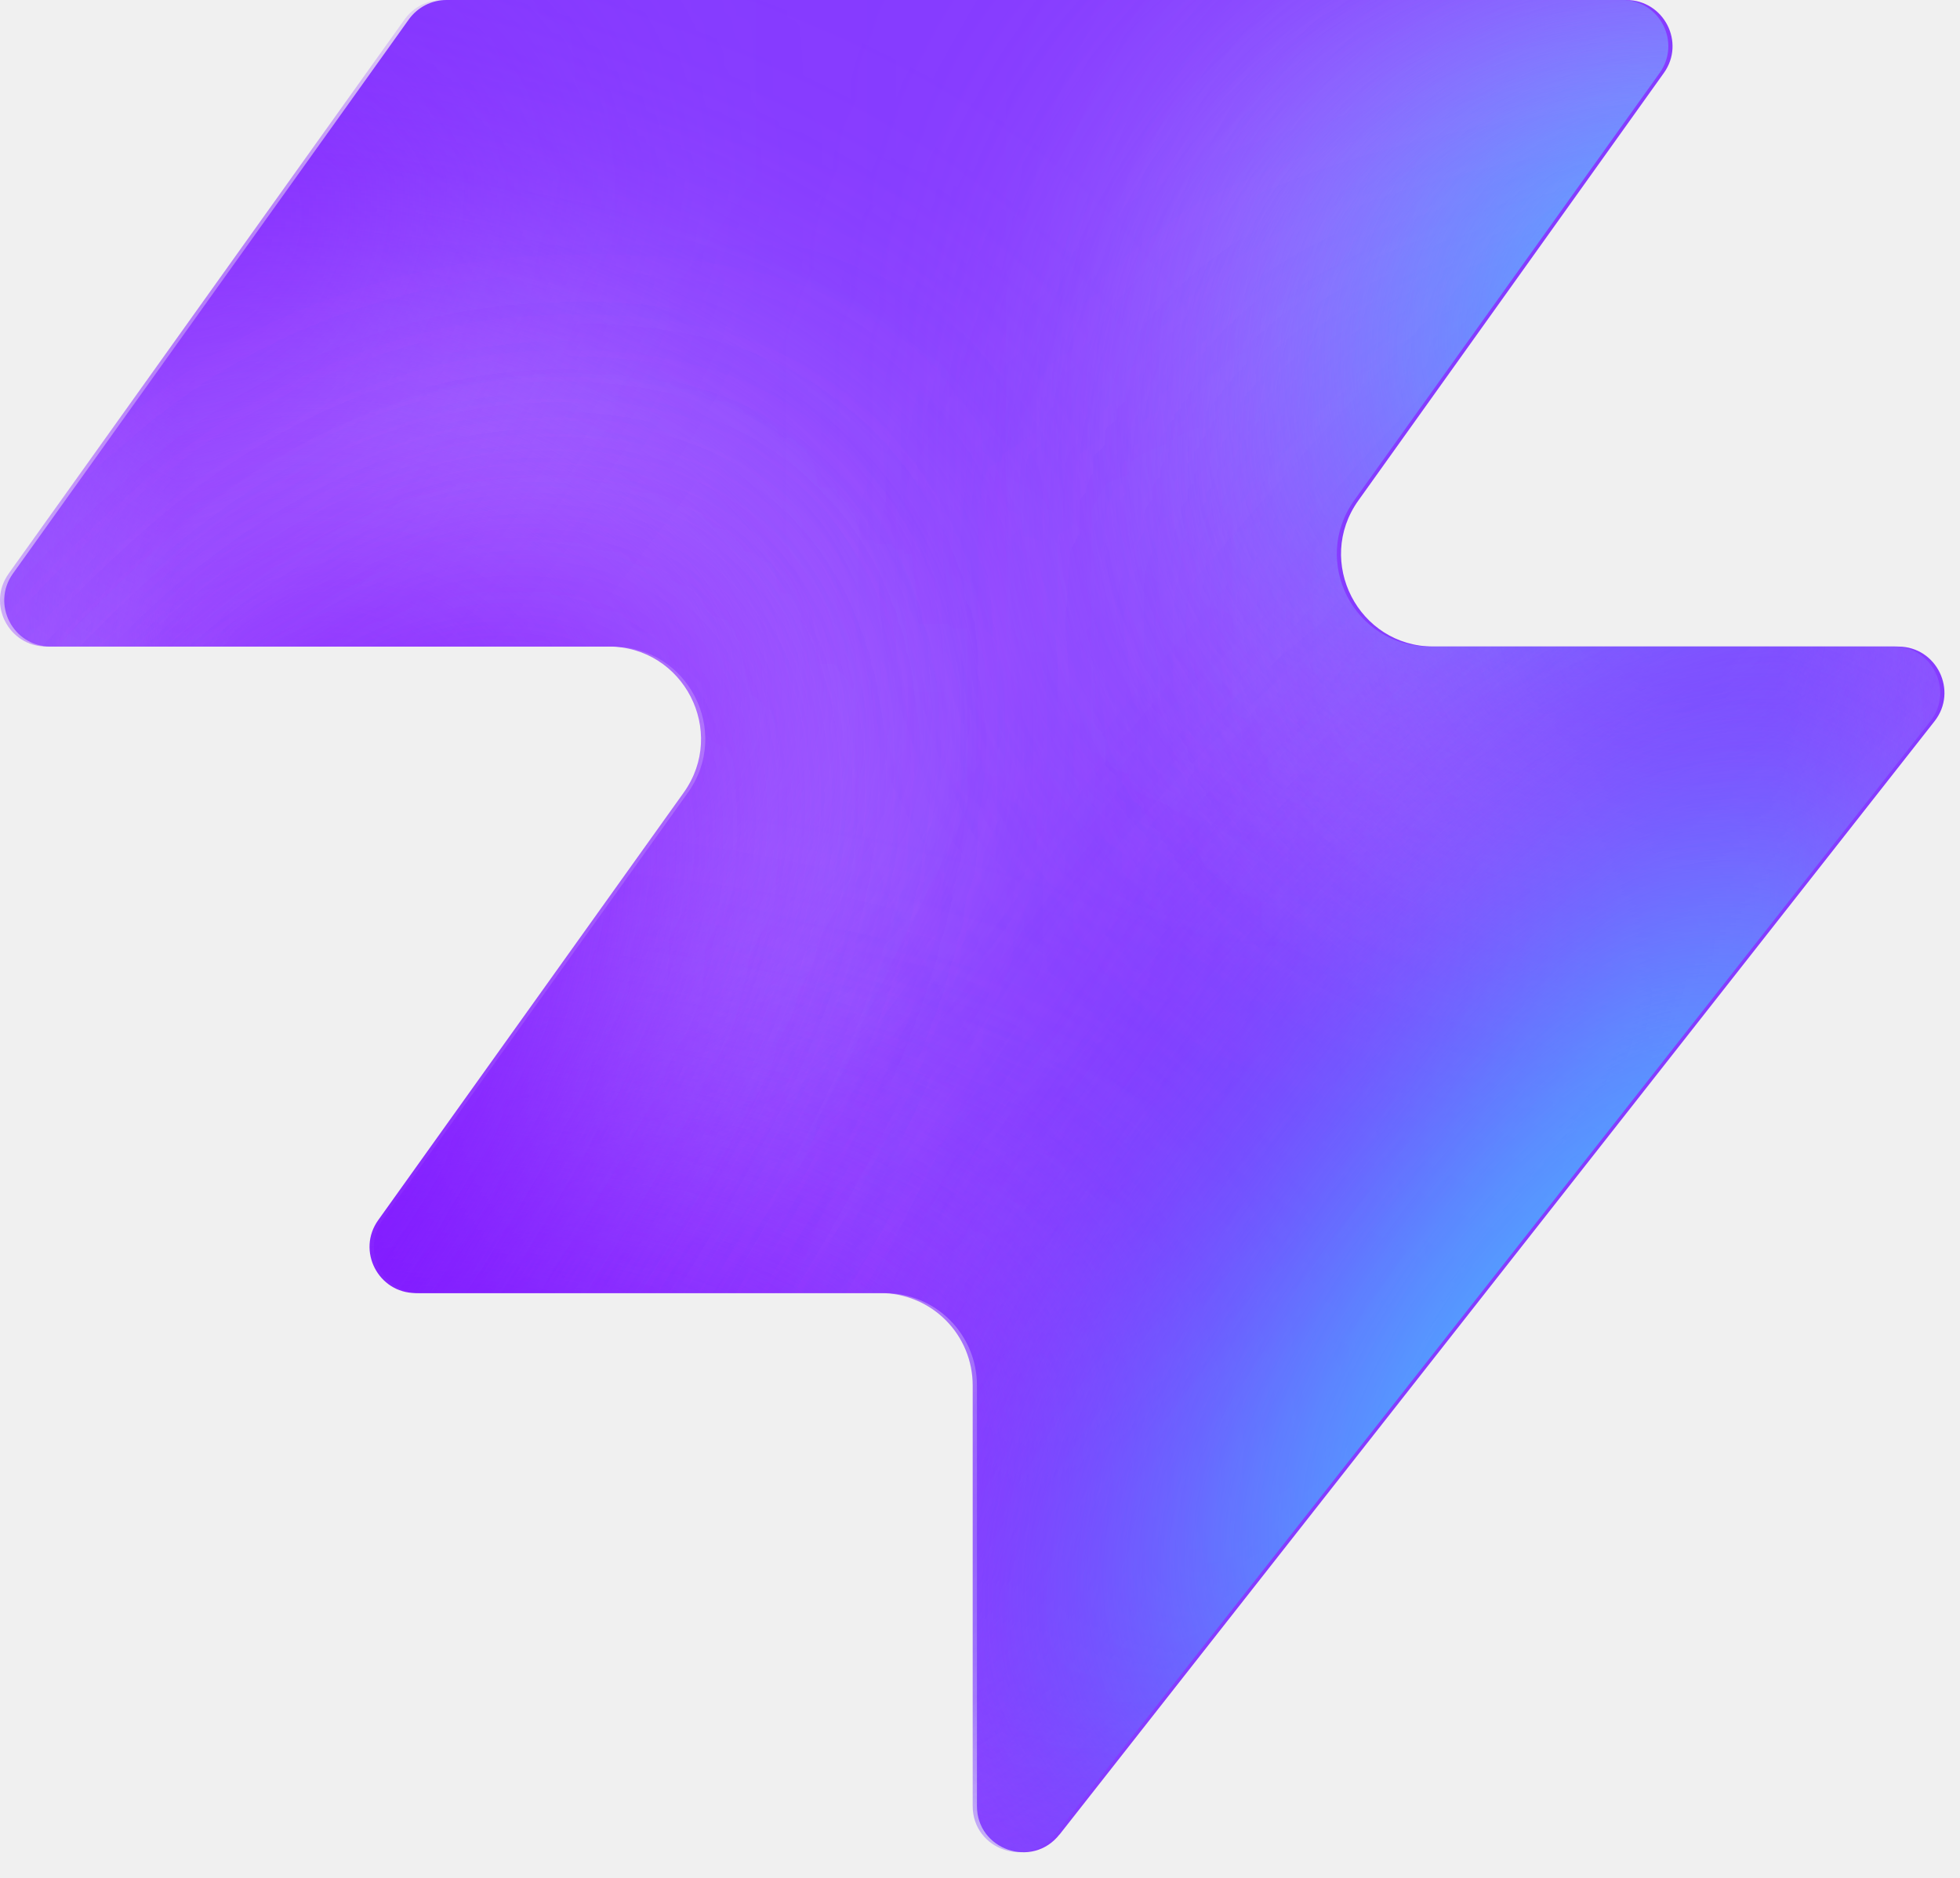
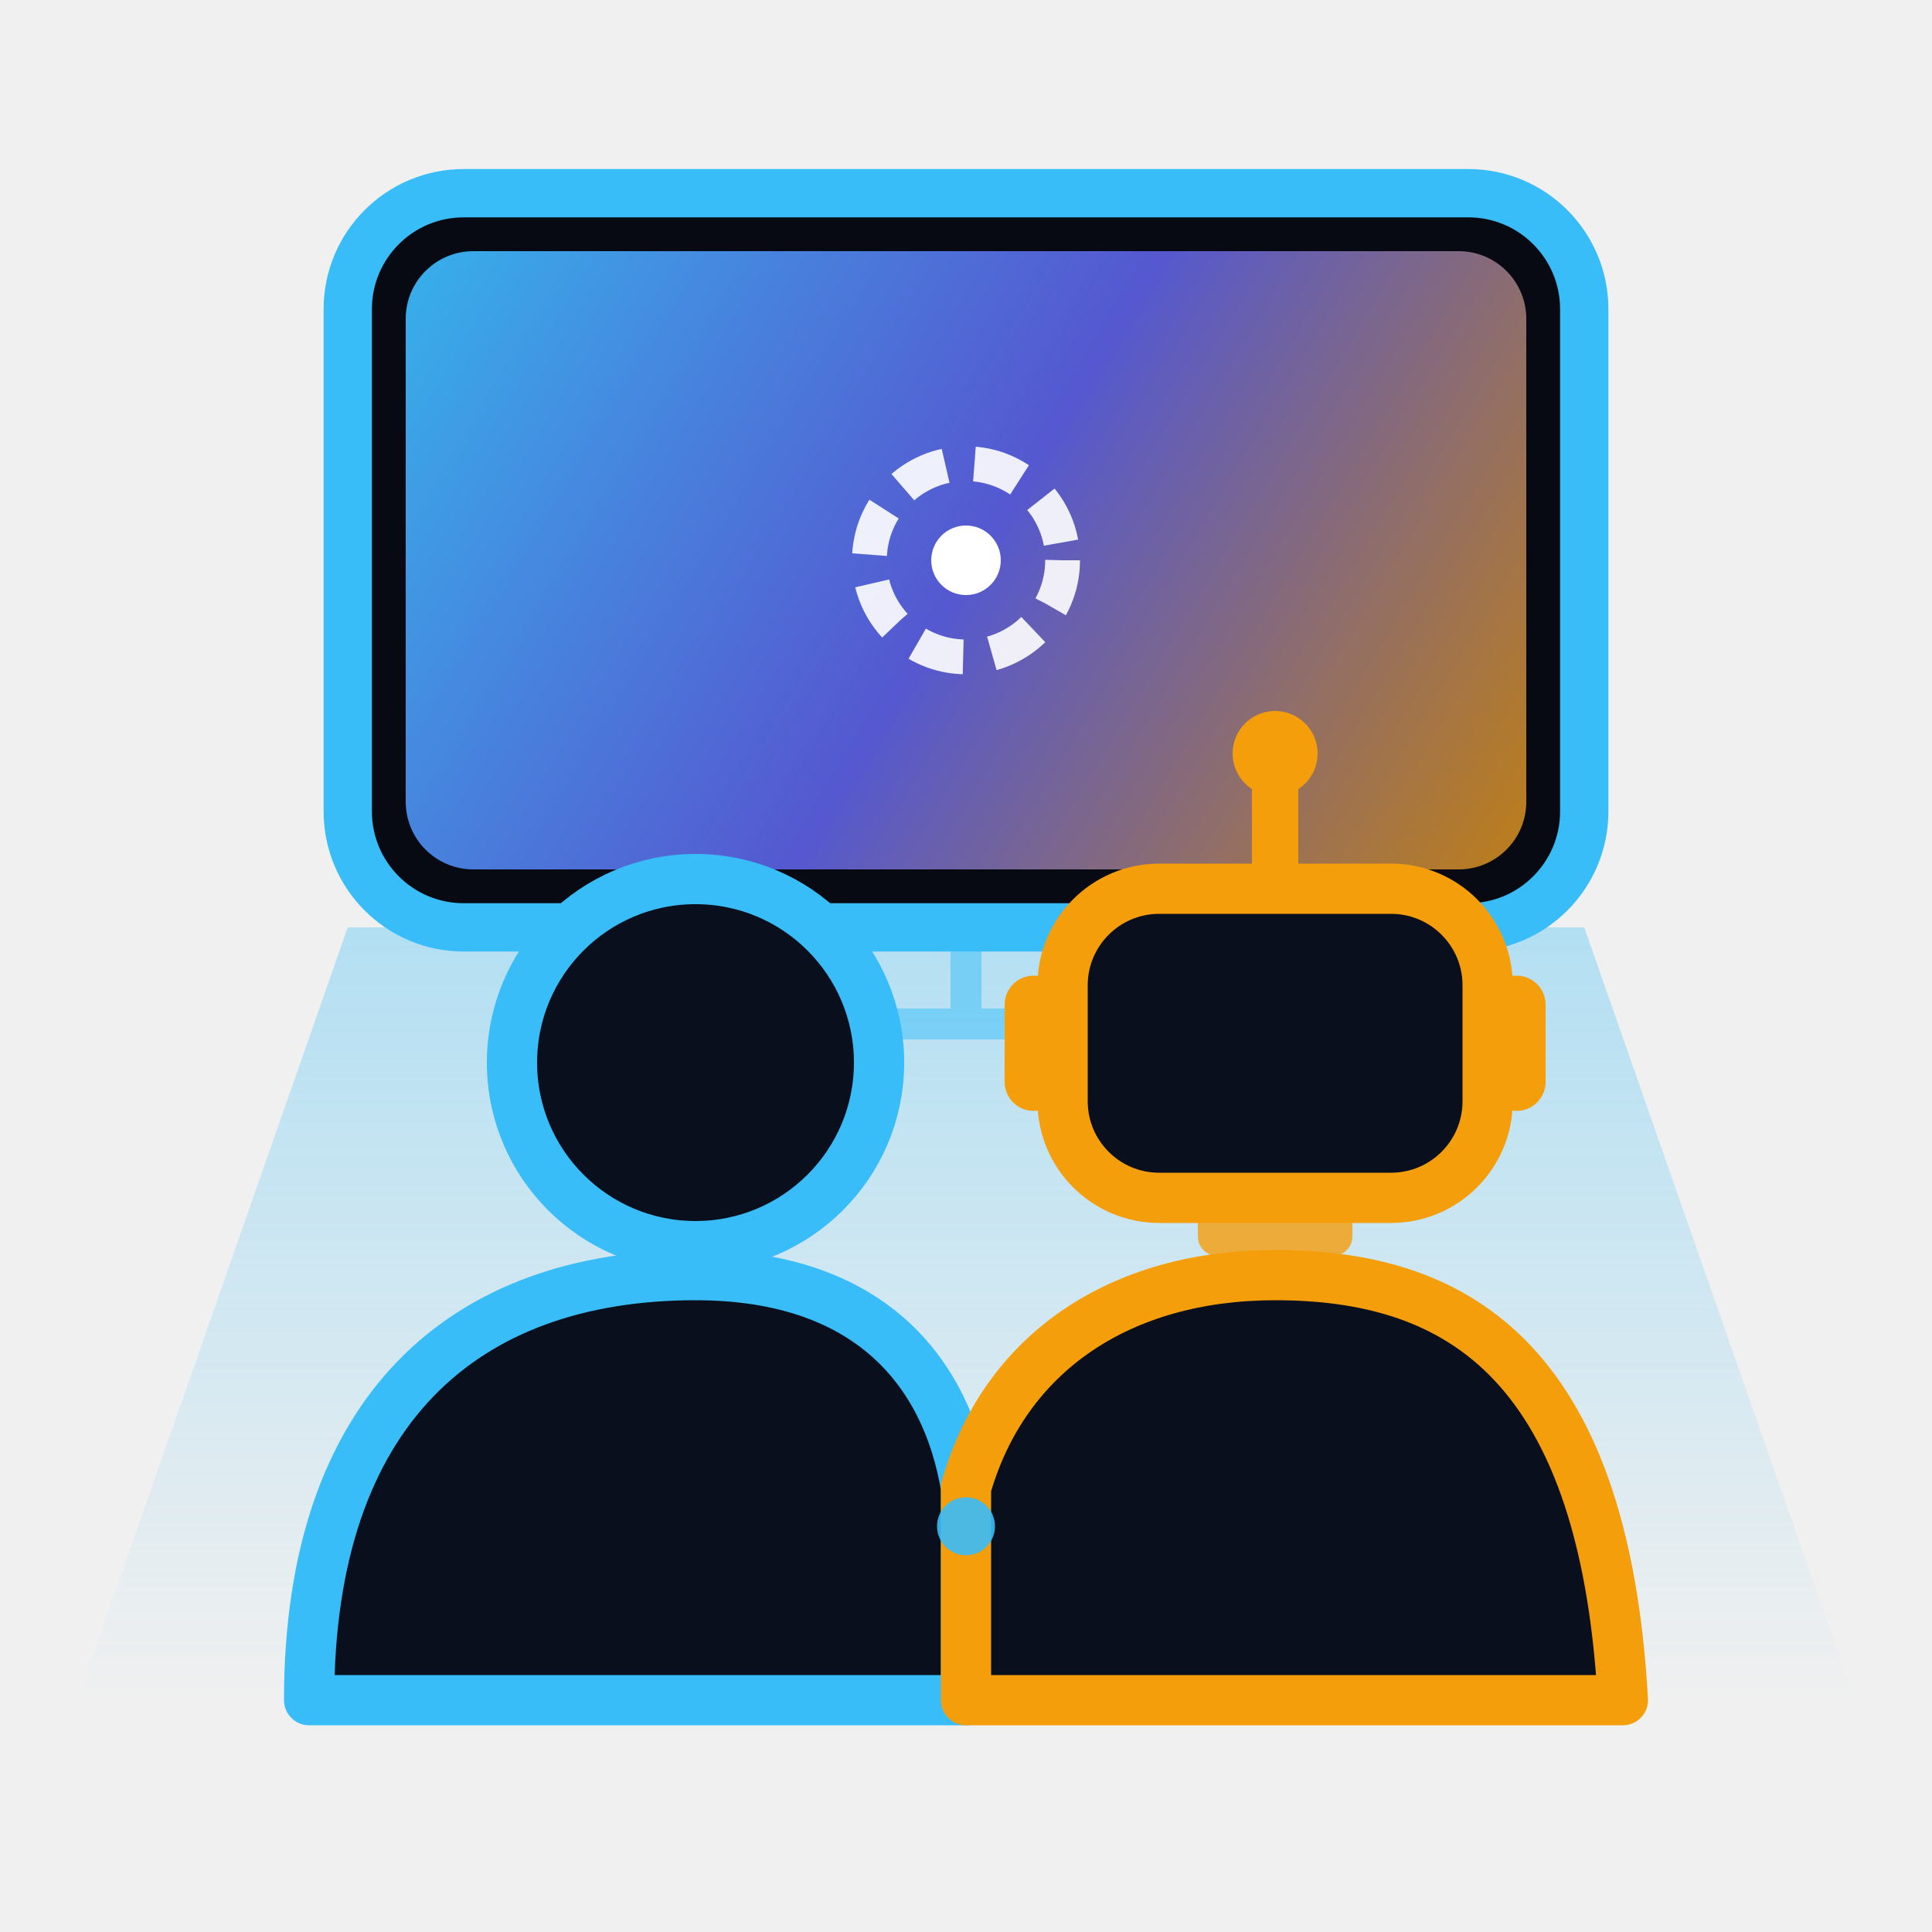
- <svg xmlns="http://www.w3.org/2000/svg" width="48" height="46" fill="none" viewBox="0 0 48 46">
-   <path fill="#863bff" d="M25.946 44.938c-.664.845-2.021.375-2.021-.698V33.937a2.26 2.26 0 0 0-2.262-2.262H10.287c-.92 0-1.456-1.04-.92-1.788l7.48-10.471c1.07-1.497 0-3.578-1.842-3.578H1.237c-.92 0-1.456-1.04-.92-1.788L10.013.474c.214-.297.556-.474.92-.474h28.894c.92 0 1.456 1.04.92 1.788l-7.48 10.471c-1.07 1.498 0 3.579 1.842 3.579h11.377c.943 0 1.473 1.088.89 1.83L25.947 44.94z" style="fill:#863bff;fill:color(display-p3 .525 .23 1);fill-opacity:1" />
-   <mask id="a" width="48" height="46" x="0" y="0" maskUnits="userSpaceOnUse" style="mask-type:alpha">
-     <path fill="#000" d="M25.842 44.938c-.664.844-2.021.375-2.021-.698V33.937a2.26 2.26 0 0 0-2.262-2.262H10.183c-.92 0-1.456-1.04-.92-1.788l7.48-10.471c1.07-1.498 0-3.579-1.842-3.579H1.133c-.92 0-1.456-1.04-.92-1.787L9.91.473c.214-.297.556-.474.92-.474h28.894c.92 0 1.456 1.04.92 1.788l-7.48 10.471c-1.07 1.498 0 3.578 1.842 3.578h11.377c.943 0 1.473 1.088.89 1.832L25.843 44.94z" style="fill:#000;fill-opacity:1" />
-   </mask>
-   <g mask="url(#a)">
-     <g filter="url(#b)">
-       <ellipse cx="5.508" cy="14.704" fill="#ede6ff" rx="5.508" ry="14.704" style="fill:#ede6ff;fill:color(display-p3 .927 .903 1);fill-opacity:1" transform="matrix(.00324 1 1 -.00324 -4.47 31.516)" />
-     </g>
-     <g filter="url(#c)">
-       <ellipse cx="10.399" cy="29.851" fill="#ede6ff" rx="10.399" ry="29.851" style="fill:#ede6ff;fill:color(display-p3 .927 .903 1);fill-opacity:1" transform="matrix(.00324 1 1 -.00324 -39.328 7.883)" />
-     </g>
-     <g filter="url(#d)">
-       <ellipse cx="5.508" cy="30.487" fill="#7e14ff" rx="5.508" ry="30.487" style="fill:#7e14ff;fill:color(display-p3 .492 .077 1);fill-opacity:1" transform="rotate(89.814 -25.913 -14.639)scale(1 -1)" />
-     </g>
-     <g filter="url(#e)">
-       <ellipse cx="5.508" cy="30.599" fill="#7e14ff" rx="5.508" ry="30.599" style="fill:#7e14ff;fill:color(display-p3 .492 .077 1);fill-opacity:1" transform="rotate(89.814 -32.644 -3.334)scale(1 -1)" />
-     </g>
-     <g filter="url(#f)">
-       <ellipse cx="5.508" cy="30.599" fill="#7e14ff" rx="5.508" ry="30.599" style="fill:#7e14ff;fill:color(display-p3 .492 .077 1);fill-opacity:1" transform="matrix(.00324 1 1 -.00324 -34.34 30.47)" />
-     </g>
-     <g filter="url(#g)">
-       <ellipse cx="14.072" cy="22.078" fill="#ede6ff" rx="14.072" ry="22.078" style="fill:#ede6ff;fill:color(display-p3 .927 .903 1);fill-opacity:1" transform="rotate(93.35 24.506 48.493)scale(-1 1)" />
-     </g>
-     <g filter="url(#h)">
-       <ellipse cx="3.47" cy="21.501" fill="#7e14ff" rx="3.47" ry="21.501" style="fill:#7e14ff;fill:color(display-p3 .492 .077 1);fill-opacity:1" transform="rotate(89.009 28.708 47.59)scale(-1 1)" />
-     </g>
-     <g filter="url(#i)">
-       <ellipse cx="3.47" cy="21.501" fill="#7e14ff" rx="3.47" ry="21.501" style="fill:#7e14ff;fill:color(display-p3 .492 .077 1);fill-opacity:1" transform="rotate(89.009 28.708 47.59)scale(-1 1)" />
-     </g>
-     <g filter="url(#j)">
-       <ellipse cx=".387" cy="8.972" fill="#7e14ff" rx="4.407" ry="29.108" style="fill:#7e14ff;fill:color(display-p3 .492 .077 1);fill-opacity:1" transform="rotate(39.51 .387 8.972)" />
-     </g>
-     <g filter="url(#k)">
-       <ellipse cx="47.523" cy="-6.092" fill="#7e14ff" rx="4.407" ry="29.108" style="fill:#7e14ff;fill:color(display-p3 .492 .077 1);fill-opacity:1" transform="rotate(37.892 47.523 -6.092)" />
-     </g>
-     <g filter="url(#l)">
-       <ellipse cx="41.412" cy="6.333" fill="#47bfff" rx="5.971" ry="9.665" style="fill:#47bfff;fill:color(display-p3 .28 .748 1);fill-opacity:1" transform="rotate(37.892 41.412 6.333)" />
-     </g>
-     <g filter="url(#m)">
-       <ellipse cx="-1.879" cy="38.332" fill="#7e14ff" rx="4.407" ry="29.108" style="fill:#7e14ff;fill:color(display-p3 .492 .077 1);fill-opacity:1" transform="rotate(37.892 -1.88 38.332)" />
-     </g>
-     <g filter="url(#n)">
-       <ellipse cx="-1.879" cy="38.332" fill="#7e14ff" rx="4.407" ry="29.108" style="fill:#7e14ff;fill:color(display-p3 .492 .077 1);fill-opacity:1" transform="rotate(37.892 -1.88 38.332)" />
-     </g>
-     <g filter="url(#o)">
-       <ellipse cx="35.651" cy="29.907" fill="#7e14ff" rx="4.407" ry="29.108" style="fill:#7e14ff;fill:color(display-p3 .492 .077 1);fill-opacity:1" transform="rotate(37.892 35.651 29.907)" />
-     </g>
-     <g filter="url(#p)">
-       <ellipse cx="38.418" cy="32.4" fill="#47bfff" rx="5.971" ry="15.297" style="fill:#47bfff;fill:color(display-p3 .28 .748 1);fill-opacity:1" transform="rotate(37.892 38.418 32.4)" />
-     </g>
-   </g>
+ <svg xmlns="http://www.w3.org/2000/svg" viewBox="0 0 100 100" fill="none">
  <defs>
-     <filter id="b" width="60.045" height="41.654" x="-19.77" y="16.149" color-interpolation-filters="sRGB" filterUnits="userSpaceOnUse">
-       <feFlood flood-opacity="0" result="BackgroundImageFix" />
-       <feBlend in="SourceGraphic" in2="BackgroundImageFix" result="shape" />
-       <feGaussianBlur result="effect1_foregroundBlur_2002_17158" stdDeviation="7.659" />
-     </filter>
-     <filter id="c" width="90.34" height="51.437" x="-54.613" y="-7.533" color-interpolation-filters="sRGB" filterUnits="userSpaceOnUse">
-       <feFlood flood-opacity="0" result="BackgroundImageFix" />
-       <feBlend in="SourceGraphic" in2="BackgroundImageFix" result="shape" />
-       <feGaussianBlur result="effect1_foregroundBlur_2002_17158" stdDeviation="7.659" />
-     </filter>
-     <filter id="d" width="79.355" height="29.4" x="-49.64" y="2.03" color-interpolation-filters="sRGB" filterUnits="userSpaceOnUse">
-       <feFlood flood-opacity="0" result="BackgroundImageFix" />
-       <feBlend in="SourceGraphic" in2="BackgroundImageFix" result="shape" />
-       <feGaussianBlur result="effect1_foregroundBlur_2002_17158" stdDeviation="4.596" />
-     </filter>
-     <filter id="e" width="79.579" height="29.4" x="-45.045" y="20.029" color-interpolation-filters="sRGB" filterUnits="userSpaceOnUse">
-       <feFlood flood-opacity="0" result="BackgroundImageFix" />
-       <feBlend in="SourceGraphic" in2="BackgroundImageFix" result="shape" />
-       <feGaussianBlur result="effect1_foregroundBlur_2002_17158" stdDeviation="4.596" />
-     </filter>
-     <filter id="f" width="79.579" height="29.4" x="-43.513" y="21.178" color-interpolation-filters="sRGB" filterUnits="userSpaceOnUse">
-       <feFlood flood-opacity="0" result="BackgroundImageFix" />
-       <feBlend in="SourceGraphic" in2="BackgroundImageFix" result="shape" />
-       <feGaussianBlur result="effect1_foregroundBlur_2002_17158" stdDeviation="4.596" />
-     </filter>
-     <filter id="g" width="74.749" height="58.852" x="15.756" y="-17.901" color-interpolation-filters="sRGB" filterUnits="userSpaceOnUse">
-       <feFlood flood-opacity="0" result="BackgroundImageFix" />
-       <feBlend in="SourceGraphic" in2="BackgroundImageFix" result="shape" />
-       <feGaussianBlur result="effect1_foregroundBlur_2002_17158" stdDeviation="7.659" />
-     </filter>
-     <filter id="h" width="61.377" height="25.362" x="23.548" y="2.284" color-interpolation-filters="sRGB" filterUnits="userSpaceOnUse">
-       <feFlood flood-opacity="0" result="BackgroundImageFix" />
-       <feBlend in="SourceGraphic" in2="BackgroundImageFix" result="shape" />
-       <feGaussianBlur result="effect1_foregroundBlur_2002_17158" stdDeviation="4.596" />
-     </filter>
-     <filter id="i" width="61.377" height="25.362" x="23.548" y="2.284" color-interpolation-filters="sRGB" filterUnits="userSpaceOnUse">
-       <feFlood flood-opacity="0" result="BackgroundImageFix" />
-       <feBlend in="SourceGraphic" in2="BackgroundImageFix" result="shape" />
-       <feGaussianBlur result="effect1_foregroundBlur_2002_17158" stdDeviation="4.596" />
-     </filter>
-     <filter id="j" width="56.045" height="63.649" x="-27.636" y="-22.853" color-interpolation-filters="sRGB" filterUnits="userSpaceOnUse">
-       <feFlood flood-opacity="0" result="BackgroundImageFix" />
-       <feBlend in="SourceGraphic" in2="BackgroundImageFix" result="shape" />
-       <feGaussianBlur result="effect1_foregroundBlur_2002_17158" stdDeviation="4.596" />
-     </filter>
-     <filter id="k" width="54.814" height="64.646" x="20.116" y="-38.415" color-interpolation-filters="sRGB" filterUnits="userSpaceOnUse">
-       <feFlood flood-opacity="0" result="BackgroundImageFix" />
-       <feBlend in="SourceGraphic" in2="BackgroundImageFix" result="shape" />
-       <feGaussianBlur result="effect1_foregroundBlur_2002_17158" stdDeviation="4.596" />
-     </filter>
-     <filter id="l" width="33.541" height="35.313" x="24.641" y="-11.323" color-interpolation-filters="sRGB" filterUnits="userSpaceOnUse">
-       <feFlood flood-opacity="0" result="BackgroundImageFix" />
-       <feBlend in="SourceGraphic" in2="BackgroundImageFix" result="shape" />
-       <feGaussianBlur result="effect1_foregroundBlur_2002_17158" stdDeviation="4.596" />
-     </filter>
-     <filter id="m" width="54.814" height="64.646" x="-29.286" y="6.009" color-interpolation-filters="sRGB" filterUnits="userSpaceOnUse">
-       <feFlood flood-opacity="0" result="BackgroundImageFix" />
-       <feBlend in="SourceGraphic" in2="BackgroundImageFix" result="shape" />
-       <feGaussianBlur result="effect1_foregroundBlur_2002_17158" stdDeviation="4.596" />
-     </filter>
-     <filter id="n" width="54.814" height="64.646" x="-29.286" y="6.009" color-interpolation-filters="sRGB" filterUnits="userSpaceOnUse">
-       <feFlood flood-opacity="0" result="BackgroundImageFix" />
-       <feBlend in="SourceGraphic" in2="BackgroundImageFix" result="shape" />
-       <feGaussianBlur result="effect1_foregroundBlur_2002_17158" stdDeviation="4.596" />
-     </filter>
-     <filter id="o" width="54.814" height="64.646" x="8.244" y="-2.416" color-interpolation-filters="sRGB" filterUnits="userSpaceOnUse">
-       <feFlood flood-opacity="0" result="BackgroundImageFix" />
-       <feBlend in="SourceGraphic" in2="BackgroundImageFix" result="shape" />
-       <feGaussianBlur result="effect1_foregroundBlur_2002_17158" stdDeviation="4.596" />
-     </filter>
-     <filter id="p" width="39.409" height="43.623" x="18.713" y="10.588" color-interpolation-filters="sRGB" filterUnits="userSpaceOnUse">
-       <feFlood flood-opacity="0" result="BackgroundImageFix" />
-       <feBlend in="SourceGraphic" in2="BackgroundImageFix" result="shape" />
-       <feGaussianBlur result="effect1_foregroundBlur_2002_17158" stdDeviation="4.596" />
-     </filter>
+     <linearGradient id="cmFaviconScreen" x1="20" y1="12" x2="80" y2="48" gradientUnits="userSpaceOnUse">
+       <stop offset="0%" stop-color="#38BDF8" stop-opacity="0.95" />
+       <stop offset="50%" stop-color="#6366F1" stop-opacity="0.85" />
+       <stop offset="100%" stop-color="#F59E0B" stop-opacity="0.8" />
+     </linearGradient>
+     <linearGradient id="cmFaviconBeam" x1="50" y1="46" x2="50" y2="88" gradientUnits="userSpaceOnUse">
+       <stop offset="0%" stop-color="#38BDF8" stop-opacity="0.35" />
+       <stop offset="100%" stop-color="#38BDF8" stop-opacity="0" />
+     </linearGradient>
  </defs>
+   <polygon points="18,48 82,48 96,88 4,88" fill="url(#cmFaviconBeam)" />
+   <rect x="18" y="10" width="64" height="38" rx="6" fill="#070A12" stroke="#38BDF8" stroke-width="2.5" />
+   <rect x="21" y="13" width="58" height="32" rx="3.5" fill="url(#cmFaviconScreen)" />
+   <circle cx="50" cy="29" r="5" stroke="#FFFFFF" stroke-width="1.8" stroke-dasharray="2.5 1.5" fill="none" opacity="0.9" />
+   <circle cx="50" cy="29" r="1.8" fill="#FFFFFF" />
+   <path d="M44 48 L56 48 M50 48 L50 53 M43 53 L57 53" stroke="#38BDF8" stroke-width="1.6" stroke-linecap="round" opacity="0.5" />
+   <circle cx="36" cy="55" r="9.5" fill="#0A0F1D" stroke="#38BDF8" stroke-width="2.6" />
+   <path d="M16 88 C16 73, 24 66, 36 66 C45 66, 49 71, 50 77 L50 88 Z" fill="#0A0F1D" stroke="#38BDF8" stroke-width="2.6" stroke-linejoin="round" />
+   <line x1="66" y1="40" x2="66" y2="46" stroke="#F59E0B" stroke-width="2.4" stroke-linecap="round" />
+   <circle cx="66" cy="39" r="2.2" fill="#F59E0B" />
+   <rect x="55" y="46" width="22" height="16" rx="5" fill="#0A0F1D" stroke="#F59E0B" stroke-width="2.6" />
+   <rect x="52" y="50.5" width="3" height="7" rx="1.5" fill="#F59E0B" />
+   <rect x="77" y="50.5" width="3" height="7" rx="1.5" fill="#F59E0B" />
+   <rect x="62" y="62" width="8" height="3" rx="1" fill="#F59E0B" opacity="0.8" />
+   <path d="M50 77 C52 70, 58 66, 66 66 C75 66, 83 70, 84 88 L50 88 Z" fill="#0A0F1D" stroke="#F59E0B" stroke-width="2.6" stroke-linejoin="round" />
+   <circle cx="50" cy="79" r="1.5" fill="#38BDF8" opacity="0.9" />
</svg>
